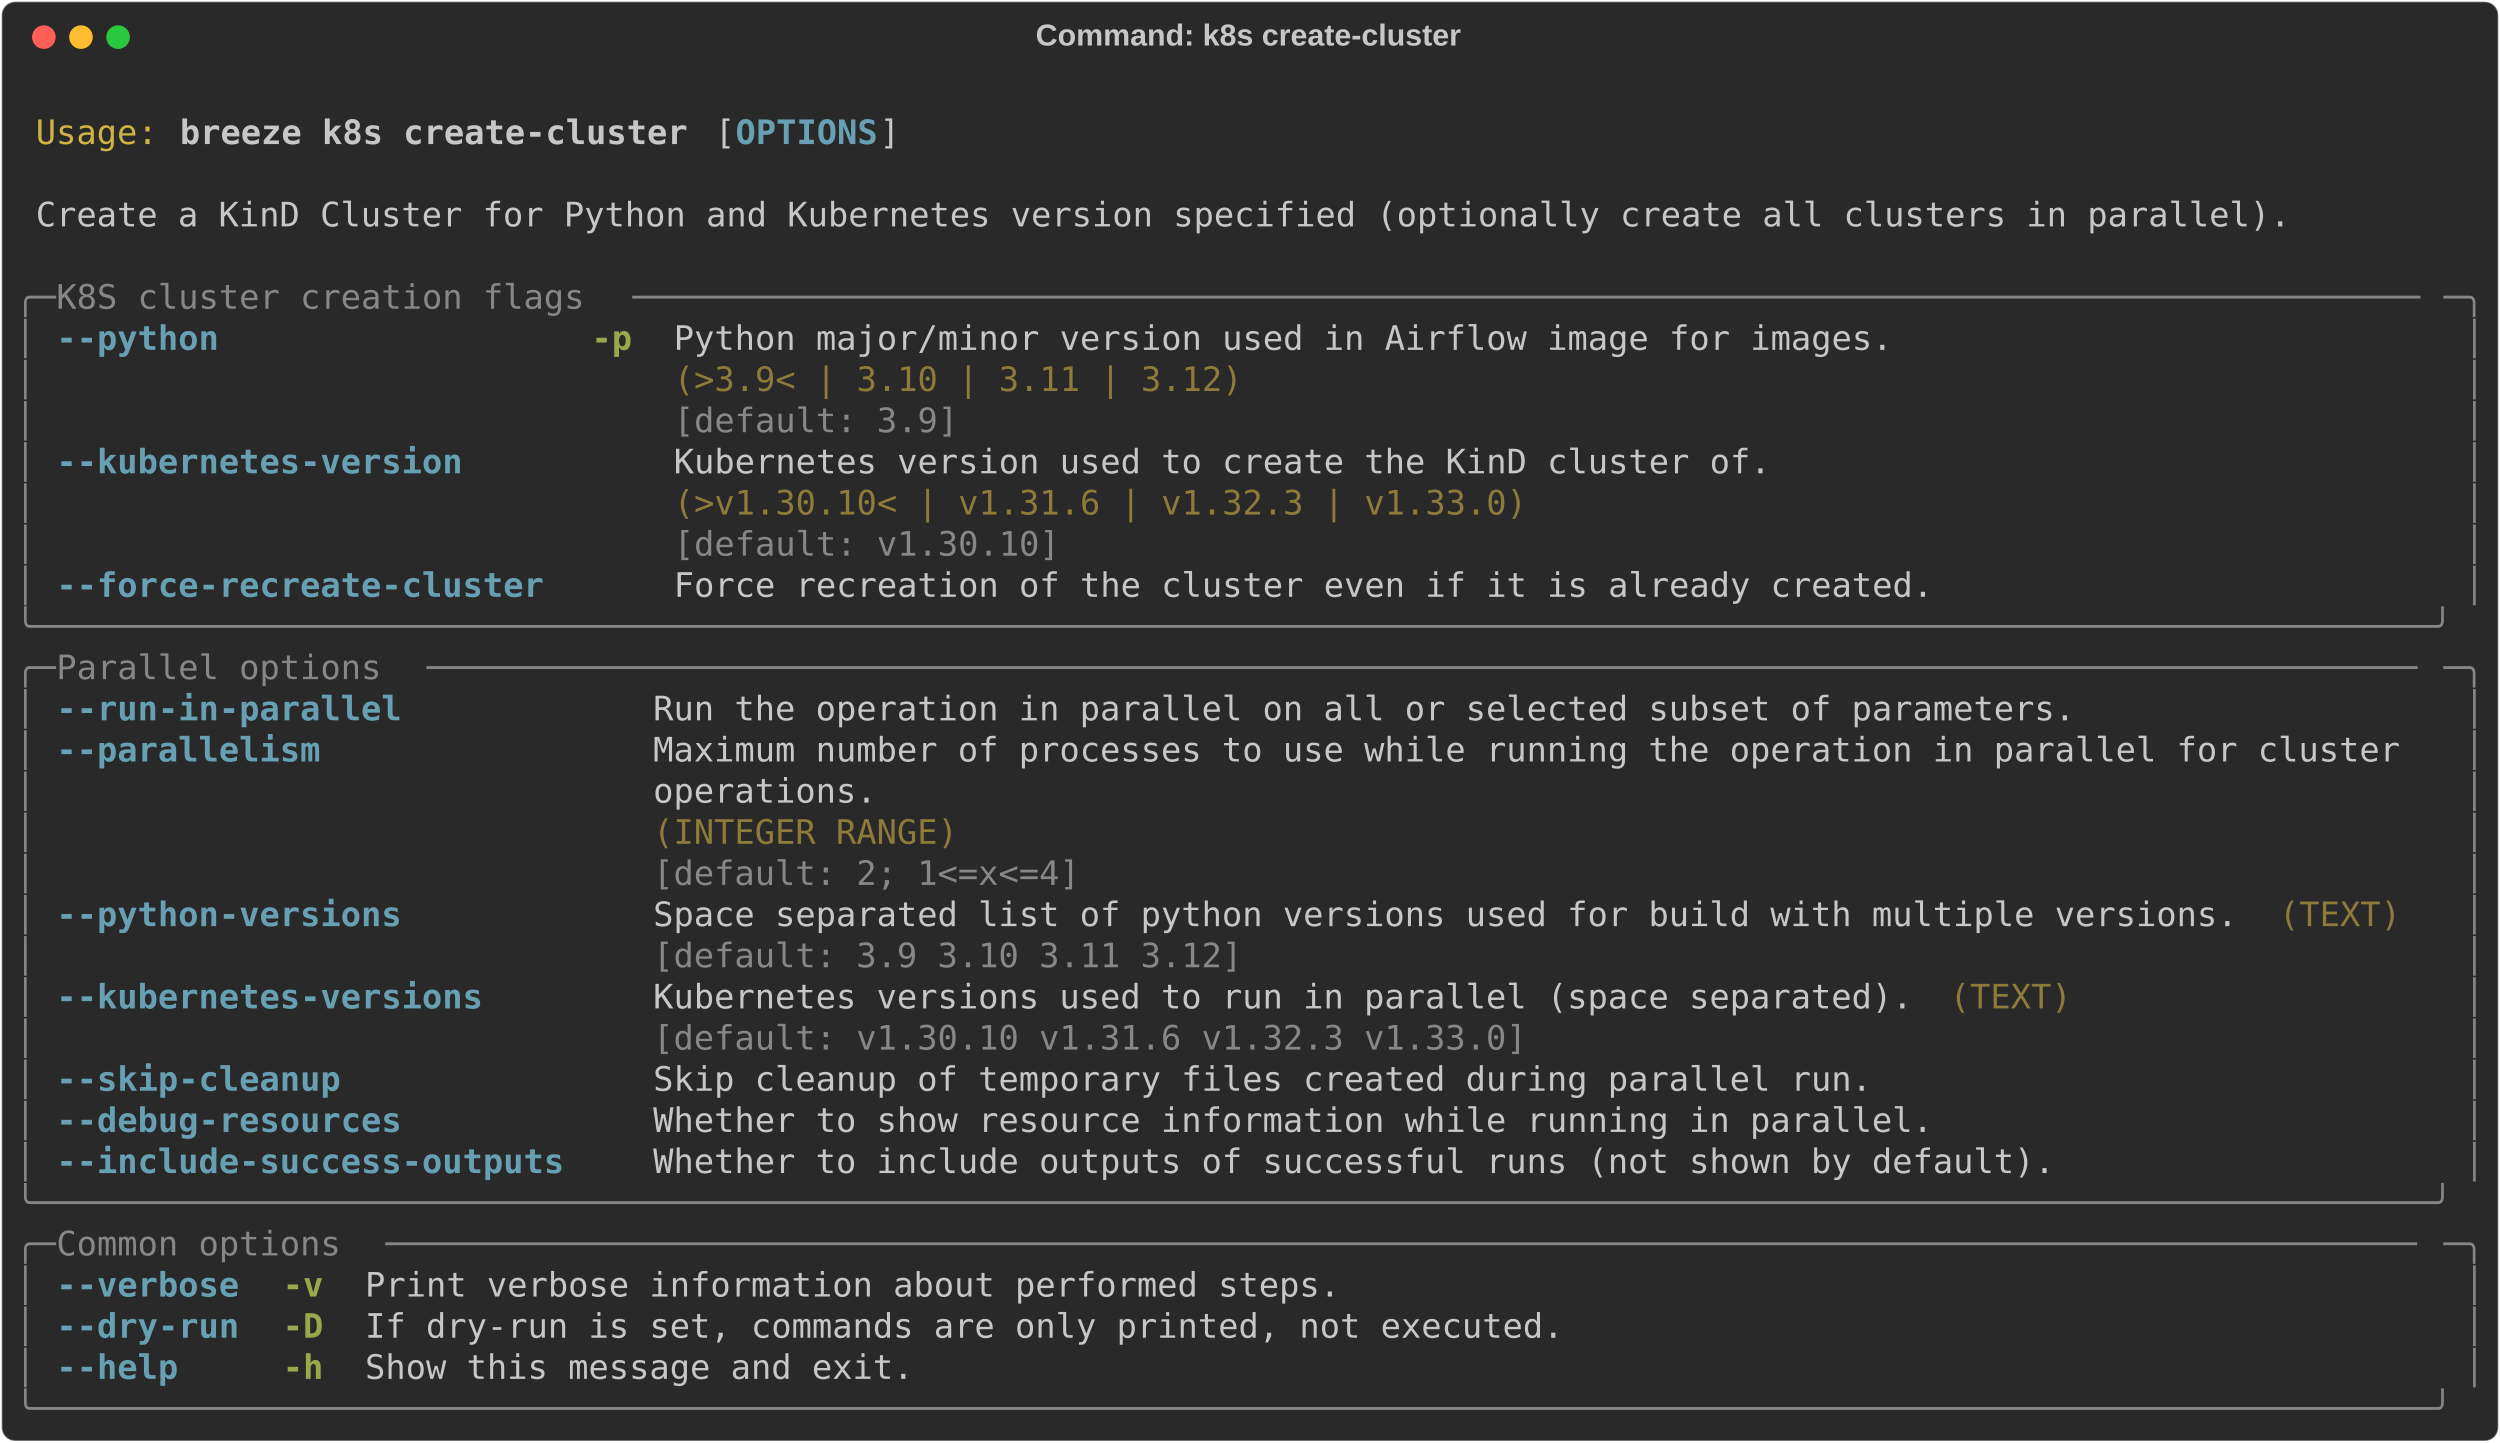
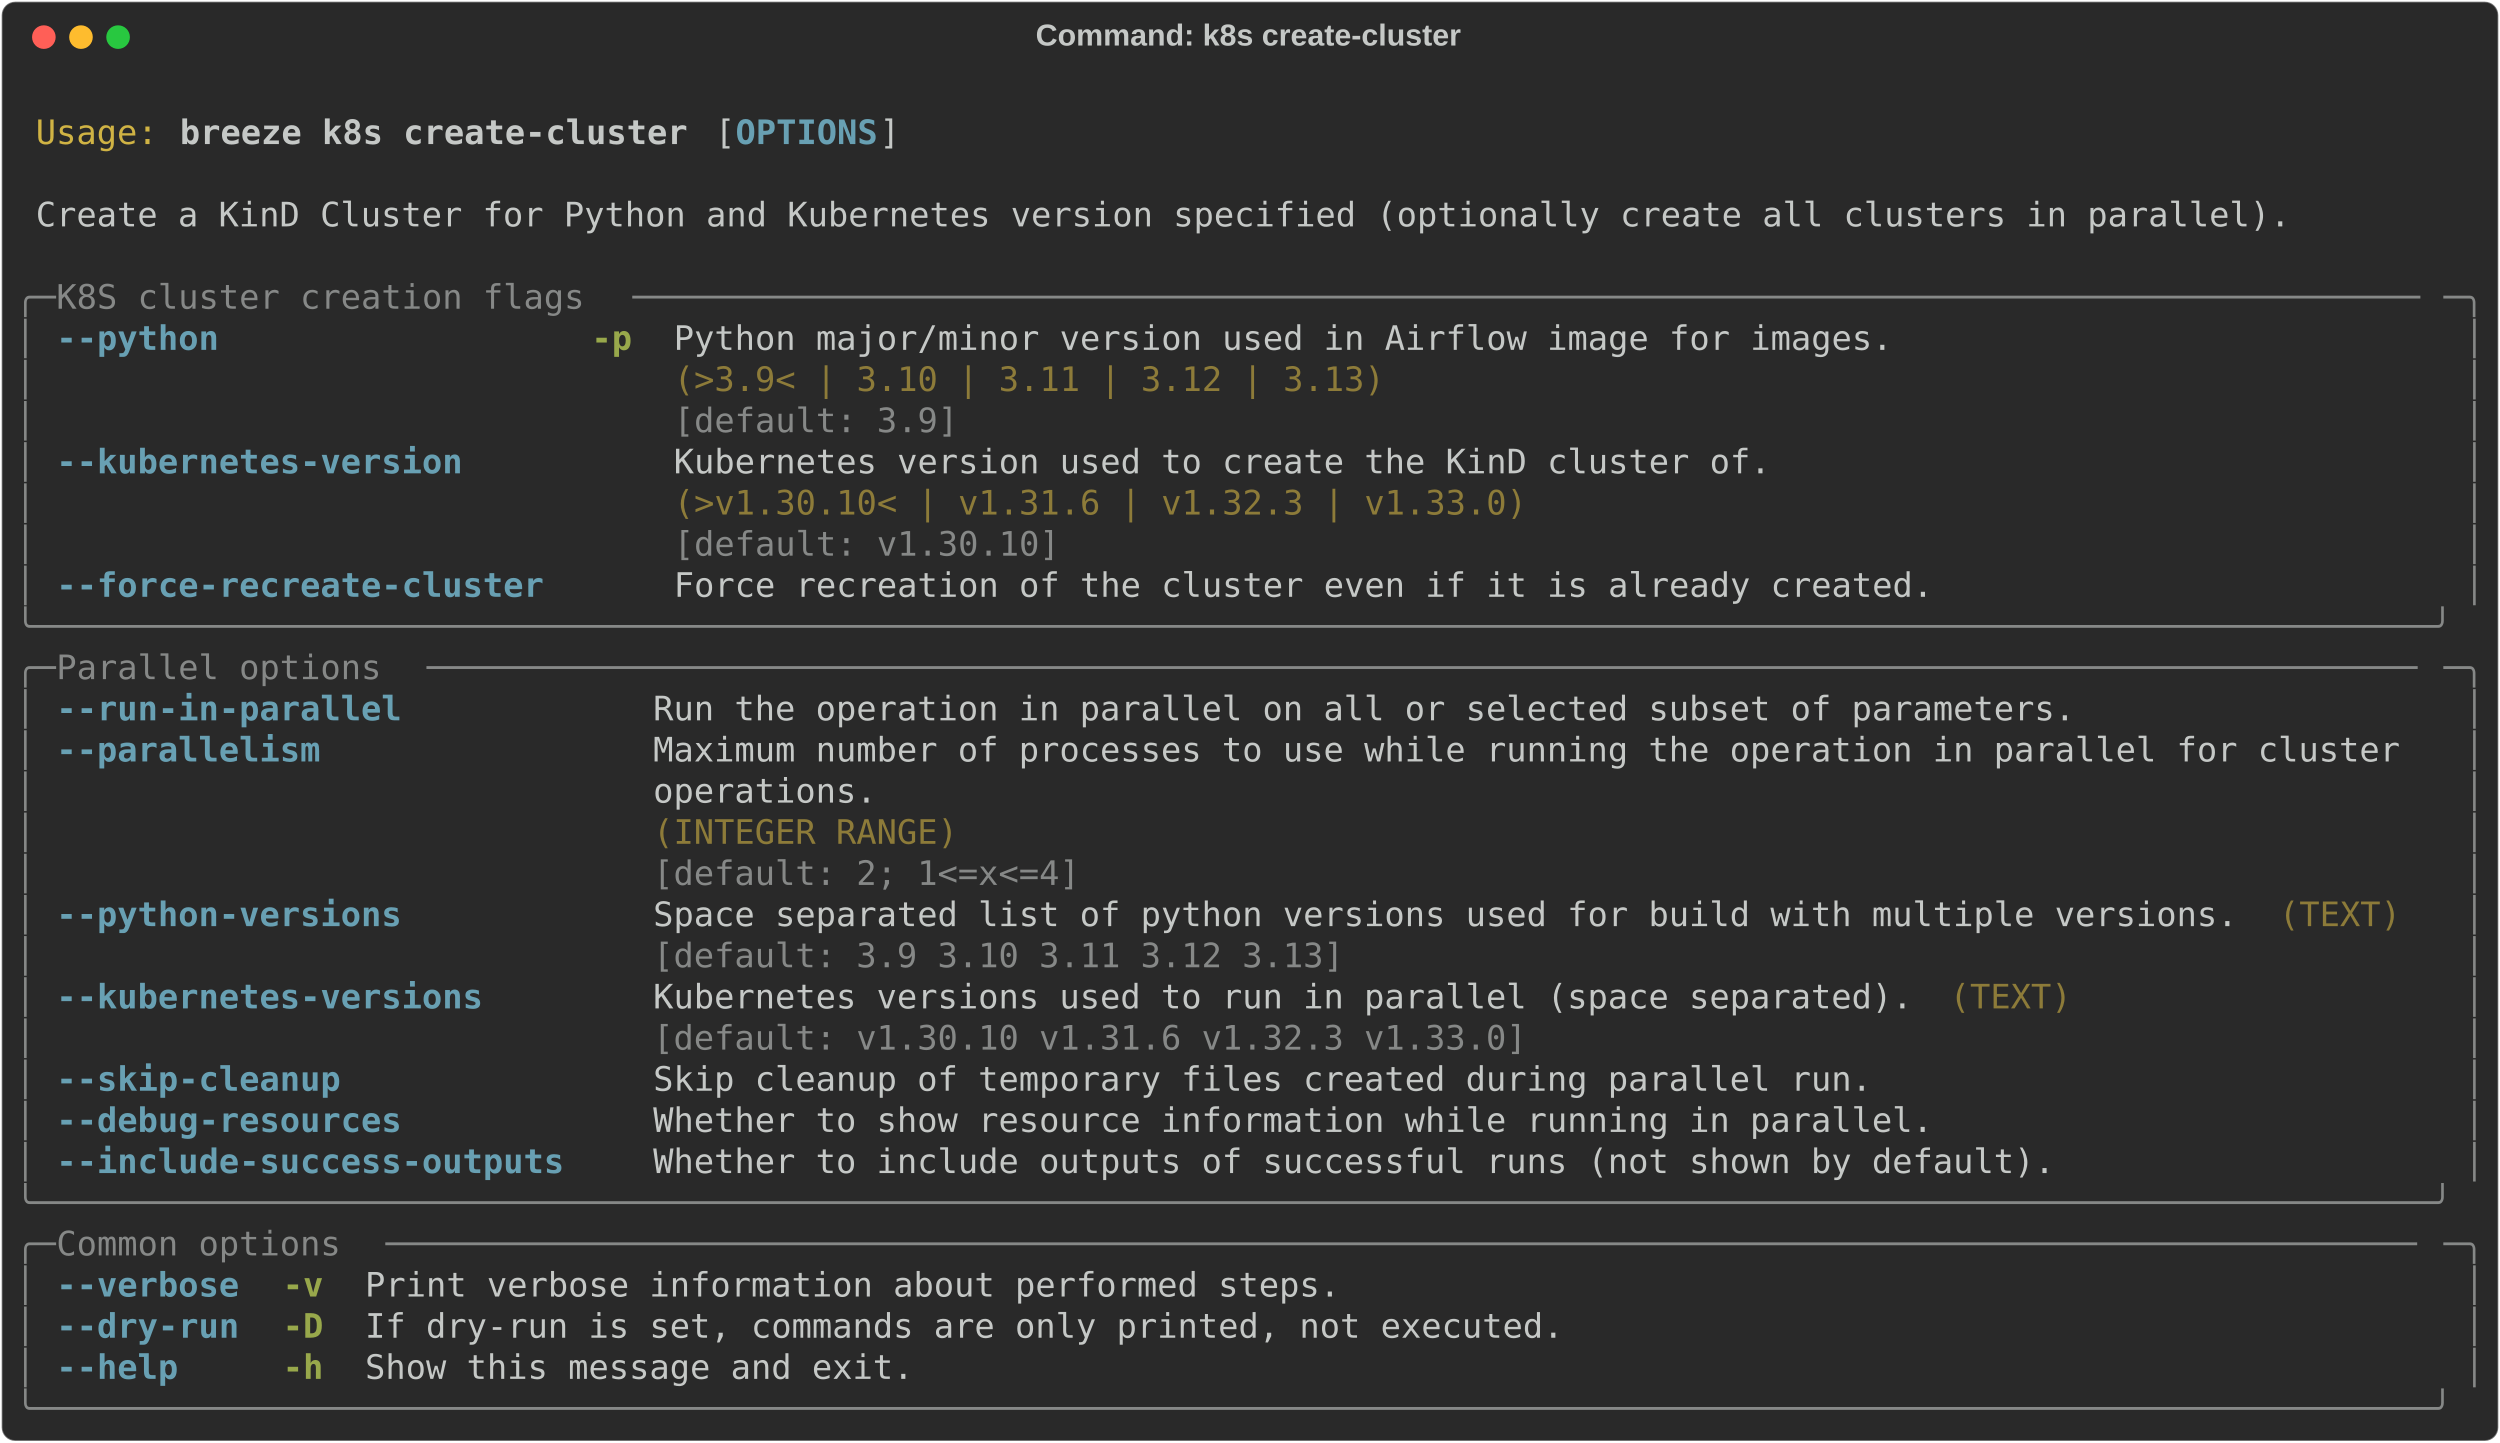
<svg xmlns="http://www.w3.org/2000/svg" class="rich-terminal" viewBox="0 0 1482 855.2">
  <style>

    @font-face {
        font-family: "Fira Code";
        src: local("FiraCode-Regular"),
                url("https://cdnjs.cloudflare.com/ajax/libs/firacode/6.2.0/woff2/FiraCode-Regular.woff2") format("woff2"),
                url("https://cdnjs.cloudflare.com/ajax/libs/firacode/6.2.0/woff/FiraCode-Regular.woff") format("woff");
        font-style: normal;
        font-weight: 400;
    }
    @font-face {
        font-family: "Fira Code";
        src: local("FiraCode-Bold"),
                url("https://cdnjs.cloudflare.com/ajax/libs/firacode/6.2.0/woff2/FiraCode-Bold.woff2") format("woff2"),
                url("https://cdnjs.cloudflare.com/ajax/libs/firacode/6.2.0/woff/FiraCode-Bold.woff") format("woff");
        font-style: bold;
        font-weight: 700;
    }

    .breeze-k8s-create-cluster-matrix {
        font-family: Fira Code, monospace;
        font-size: 20px;
        line-height: 24.4px;
        font-variant-east-asian: full-width;
    }

    .breeze-k8s-create-cluster-title {
        font-size: 18px;
        font-weight: bold;
        font-family: arial;
    }

    .breeze-k8s-create-cluster-r1 { fill: #c5c8c6 }
.breeze-k8s-create-cluster-r2 { fill: #d0b344 }
.breeze-k8s-create-cluster-r3 { fill: #c5c8c6;font-weight: bold }
.breeze-k8s-create-cluster-r4 { fill: #68a0b3;font-weight: bold }
.breeze-k8s-create-cluster-r5 { fill: #868887 }
.breeze-k8s-create-cluster-r6 { fill: #98a84b;font-weight: bold }
.breeze-k8s-create-cluster-r7 { fill: #8d7b39 }
    </style>
  <defs>
    <clipPath id="breeze-k8s-create-cluster-clip-terminal">
      <rect x="0" y="0" width="1463.0" height="804.2" />
    </clipPath>
    <clipPath id="breeze-k8s-create-cluster-line-0">
      <rect x="0" y="1.5" width="1464" height="24.65" />
    </clipPath>
    <clipPath id="breeze-k8s-create-cluster-line-1">
      <rect x="0" y="25.9" width="1464" height="24.65" />
    </clipPath>
    <clipPath id="breeze-k8s-create-cluster-line-2">
      <rect x="0" y="50.3" width="1464" height="24.65" />
    </clipPath>
    <clipPath id="breeze-k8s-create-cluster-line-3">
      <rect x="0" y="74.7" width="1464" height="24.65" />
    </clipPath>
    <clipPath id="breeze-k8s-create-cluster-line-4">
      <rect x="0" y="99.1" width="1464" height="24.65" />
    </clipPath>
    <clipPath id="breeze-k8s-create-cluster-line-5">
      <rect x="0" y="123.5" width="1464" height="24.65" />
    </clipPath>
    <clipPath id="breeze-k8s-create-cluster-line-6">
      <rect x="0" y="147.9" width="1464" height="24.65" />
    </clipPath>
    <clipPath id="breeze-k8s-create-cluster-line-7">
      <rect x="0" y="172.3" width="1464" height="24.65" />
    </clipPath>
    <clipPath id="breeze-k8s-create-cluster-line-8">
      <rect x="0" y="196.7" width="1464" height="24.65" />
    </clipPath>
    <clipPath id="breeze-k8s-create-cluster-line-9">
      <rect x="0" y="221.1" width="1464" height="24.65" />
    </clipPath>
    <clipPath id="breeze-k8s-create-cluster-line-10">
      <rect x="0" y="245.5" width="1464" height="24.65" />
    </clipPath>
    <clipPath id="breeze-k8s-create-cluster-line-11">
      <rect x="0" y="269.9" width="1464" height="24.65" />
    </clipPath>
    <clipPath id="breeze-k8s-create-cluster-line-12">
      <rect x="0" y="294.3" width="1464" height="24.65" />
    </clipPath>
    <clipPath id="breeze-k8s-create-cluster-line-13">
      <rect x="0" y="318.7" width="1464" height="24.65" />
    </clipPath>
    <clipPath id="breeze-k8s-create-cluster-line-14">
      <rect x="0" y="343.1" width="1464" height="24.65" />
    </clipPath>
    <clipPath id="breeze-k8s-create-cluster-line-15">
      <rect x="0" y="367.5" width="1464" height="24.65" />
    </clipPath>
    <clipPath id="breeze-k8s-create-cluster-line-16">
      <rect x="0" y="391.9" width="1464" height="24.65" />
    </clipPath>
    <clipPath id="breeze-k8s-create-cluster-line-17">
      <rect x="0" y="416.3" width="1464" height="24.65" />
    </clipPath>
    <clipPath id="breeze-k8s-create-cluster-line-18">
      <rect x="0" y="440.7" width="1464" height="24.65" />
    </clipPath>
    <clipPath id="breeze-k8s-create-cluster-line-19">
      <rect x="0" y="465.1" width="1464" height="24.65" />
    </clipPath>
    <clipPath id="breeze-k8s-create-cluster-line-20">
      <rect x="0" y="489.5" width="1464" height="24.65" />
    </clipPath>
    <clipPath id="breeze-k8s-create-cluster-line-21">
      <rect x="0" y="513.9" width="1464" height="24.65" />
    </clipPath>
    <clipPath id="breeze-k8s-create-cluster-line-22">
      <rect x="0" y="538.3" width="1464" height="24.65" />
    </clipPath>
    <clipPath id="breeze-k8s-create-cluster-line-23">
      <rect x="0" y="562.7" width="1464" height="24.65" />
    </clipPath>
    <clipPath id="breeze-k8s-create-cluster-line-24">
      <rect x="0" y="587.1" width="1464" height="24.65" />
    </clipPath>
    <clipPath id="breeze-k8s-create-cluster-line-25">
      <rect x="0" y="611.5" width="1464" height="24.65" />
    </clipPath>
    <clipPath id="breeze-k8s-create-cluster-line-26">
      <rect x="0" y="635.9" width="1464" height="24.65" />
    </clipPath>
    <clipPath id="breeze-k8s-create-cluster-line-27">
      <rect x="0" y="660.3" width="1464" height="24.65" />
    </clipPath>
    <clipPath id="breeze-k8s-create-cluster-line-28">
      <rect x="0" y="684.7" width="1464" height="24.65" />
    </clipPath>
    <clipPath id="breeze-k8s-create-cluster-line-29">
      <rect x="0" y="709.1" width="1464" height="24.65" />
    </clipPath>
    <clipPath id="breeze-k8s-create-cluster-line-30">
      <rect x="0" y="733.5" width="1464" height="24.65" />
    </clipPath>
    <clipPath id="breeze-k8s-create-cluster-line-31">
      <rect x="0" y="757.9" width="1464" height="24.65" />
    </clipPath>
  </defs>
  <rect fill="#292929" stroke="rgba(255,255,255,0.35)" stroke-width="1" x="1" y="1" width="1480" height="853.2" rx="8" />
  <text class="breeze-k8s-create-cluster-title" fill="#c5c8c6" text-anchor="middle" x="740" y="27">Command: k8s create-cluster</text>
  <g transform="translate(26,22)">
    <circle cx="0" cy="0" r="7" fill="#ff5f57" />
    <circle cx="22" cy="0" r="7" fill="#febc2e" />
    <circle cx="44" cy="0" r="7" fill="#28c840" />
  </g>
  <g transform="translate(9, 41)" clip-path="url(#breeze-k8s-create-cluster-clip-terminal)">
    <g class="breeze-k8s-create-cluster-matrix">
      <text class="breeze-k8s-create-cluster-r1" x="1464" y="20" textLength="12.2" clip-path="url(#breeze-k8s-create-cluster-line-0)">
</text>
      <text class="breeze-k8s-create-cluster-r2" x="12.2" y="44.4" textLength="73.2" clip-path="url(#breeze-k8s-create-cluster-line-1)">Usage:</text>
      <text class="breeze-k8s-create-cluster-r3" x="97.6" y="44.4" textLength="305" clip-path="url(#breeze-k8s-create-cluster-line-1)">breeze k8s create-cluster</text>
      <text class="breeze-k8s-create-cluster-r1" x="414.8" y="44.4" textLength="12.2" clip-path="url(#breeze-k8s-create-cluster-line-1)">[</text>
      <text class="breeze-k8s-create-cluster-r4" x="427" y="44.4" textLength="85.4" clip-path="url(#breeze-k8s-create-cluster-line-1)">OPTIONS</text>
      <text class="breeze-k8s-create-cluster-r1" x="512.4" y="44.4" textLength="12.2" clip-path="url(#breeze-k8s-create-cluster-line-1)">]</text>
      <text class="breeze-k8s-create-cluster-r1" x="1464" y="44.4" textLength="12.2" clip-path="url(#breeze-k8s-create-cluster-line-1)">
</text>
      <text class="breeze-k8s-create-cluster-r1" x="1464" y="68.8" textLength="12.2" clip-path="url(#breeze-k8s-create-cluster-line-2)">
</text>
      <text class="breeze-k8s-create-cluster-r1" x="12.2" y="93.2" textLength="1354.2" clip-path="url(#breeze-k8s-create-cluster-line-3)">Create a KinD Cluster for Python and Kubernetes version specified (optionally create all clusters in parallel).</text>
      <text class="breeze-k8s-create-cluster-r1" x="1464" y="93.2" textLength="12.2" clip-path="url(#breeze-k8s-create-cluster-line-3)">
</text>
      <text class="breeze-k8s-create-cluster-r1" x="1464" y="117.6" textLength="12.2" clip-path="url(#breeze-k8s-create-cluster-line-4)">
</text>
      <text class="breeze-k8s-create-cluster-r5" x="0" y="142" textLength="24.4" clip-path="url(#breeze-k8s-create-cluster-line-5)">╭─</text>
      <text class="breeze-k8s-create-cluster-r5" x="24.4" y="142" textLength="341.6" clip-path="url(#breeze-k8s-create-cluster-line-5)"> K8S cluster creation flags </text>
      <text class="breeze-k8s-create-cluster-r5" x="366" y="142" textLength="1073.6" clip-path="url(#breeze-k8s-create-cluster-line-5)">────────────────────────────────────────────────────────────────────────────────────────</text>
      <text class="breeze-k8s-create-cluster-r5" x="1439.6" y="142" textLength="24.4" clip-path="url(#breeze-k8s-create-cluster-line-5)">─╮</text>
      <text class="breeze-k8s-create-cluster-r1" x="1464" y="142" textLength="12.2" clip-path="url(#breeze-k8s-create-cluster-line-5)">
</text>
      <text class="breeze-k8s-create-cluster-r5" x="0" y="166.4" textLength="12.2" clip-path="url(#breeze-k8s-create-cluster-line-6)">│</text>
      <text class="breeze-k8s-create-cluster-r4" x="24.4" y="166.4" textLength="97.6" clip-path="url(#breeze-k8s-create-cluster-line-6)">--python</text>
      <text class="breeze-k8s-create-cluster-r6" x="341.6" y="166.4" textLength="24.4" clip-path="url(#breeze-k8s-create-cluster-line-6)">-p</text>
      <text class="breeze-k8s-create-cluster-r1" x="390.4" y="166.4" textLength="732" clip-path="url(#breeze-k8s-create-cluster-line-6)">Python major/minor version used in Airflow image for images.</text>
      <text class="breeze-k8s-create-cluster-r5" x="1451.8" y="166.4" textLength="12.2" clip-path="url(#breeze-k8s-create-cluster-line-6)">│</text>
      <text class="breeze-k8s-create-cluster-r1" x="1464" y="166.4" textLength="12.2" clip-path="url(#breeze-k8s-create-cluster-line-6)">
</text>
      <text class="breeze-k8s-create-cluster-r5" x="0" y="190.8" textLength="12.2" clip-path="url(#breeze-k8s-create-cluster-line-7)">│</text>
-       <text class="breeze-k8s-create-cluster-r7" x="390.4" y="190.8" textLength="732" clip-path="url(#breeze-k8s-create-cluster-line-7)">(&gt;3.9&lt; | 3.10 | 3.11 | 3.12)                                </text>
+       <text class="breeze-k8s-create-cluster-r7" x="390.4" y="190.8" textLength="732" clip-path="url(#breeze-k8s-create-cluster-line-7)">(&gt;3.9&lt; | 3.10 | 3.11 | 3.12 | 3.13)                         </text>
      <text class="breeze-k8s-create-cluster-r5" x="1451.8" y="190.8" textLength="12.2" clip-path="url(#breeze-k8s-create-cluster-line-7)">│</text>
      <text class="breeze-k8s-create-cluster-r1" x="1464" y="190.8" textLength="12.2" clip-path="url(#breeze-k8s-create-cluster-line-7)">
</text>
      <text class="breeze-k8s-create-cluster-r5" x="0" y="215.2" textLength="12.2" clip-path="url(#breeze-k8s-create-cluster-line-8)">│</text>
      <text class="breeze-k8s-create-cluster-r5" x="390.4" y="215.2" textLength="732" clip-path="url(#breeze-k8s-create-cluster-line-8)">[default: 3.9]                                              </text>
      <text class="breeze-k8s-create-cluster-r5" x="1451.8" y="215.2" textLength="12.2" clip-path="url(#breeze-k8s-create-cluster-line-8)">│</text>
      <text class="breeze-k8s-create-cluster-r1" x="1464" y="215.2" textLength="12.2" clip-path="url(#breeze-k8s-create-cluster-line-8)">
</text>
      <text class="breeze-k8s-create-cluster-r5" x="0" y="239.6" textLength="12.2" clip-path="url(#breeze-k8s-create-cluster-line-9)">│</text>
      <text class="breeze-k8s-create-cluster-r4" x="24.4" y="239.6" textLength="244" clip-path="url(#breeze-k8s-create-cluster-line-9)">--kubernetes-version</text>
      <text class="breeze-k8s-create-cluster-r1" x="390.4" y="239.6" textLength="658.8" clip-path="url(#breeze-k8s-create-cluster-line-9)">Kubernetes version used to create the KinD cluster of.</text>
      <text class="breeze-k8s-create-cluster-r5" x="1451.8" y="239.6" textLength="12.2" clip-path="url(#breeze-k8s-create-cluster-line-9)">│</text>
      <text class="breeze-k8s-create-cluster-r1" x="1464" y="239.6" textLength="12.2" clip-path="url(#breeze-k8s-create-cluster-line-9)">
</text>
      <text class="breeze-k8s-create-cluster-r5" x="0" y="264" textLength="12.2" clip-path="url(#breeze-k8s-create-cluster-line-10)">│</text>
      <text class="breeze-k8s-create-cluster-r7" x="390.4" y="264" textLength="658.8" clip-path="url(#breeze-k8s-create-cluster-line-10)">(&gt;v1.30.10&lt; | v1.31.6 | v1.32.3 | v1.33.0)            </text>
      <text class="breeze-k8s-create-cluster-r5" x="1451.8" y="264" textLength="12.2" clip-path="url(#breeze-k8s-create-cluster-line-10)">│</text>
      <text class="breeze-k8s-create-cluster-r1" x="1464" y="264" textLength="12.2" clip-path="url(#breeze-k8s-create-cluster-line-10)">
</text>
      <text class="breeze-k8s-create-cluster-r5" x="0" y="288.4" textLength="12.2" clip-path="url(#breeze-k8s-create-cluster-line-11)">│</text>
      <text class="breeze-k8s-create-cluster-r5" x="390.4" y="288.4" textLength="658.8" clip-path="url(#breeze-k8s-create-cluster-line-11)">[default: v1.30.10]                                   </text>
      <text class="breeze-k8s-create-cluster-r5" x="1451.8" y="288.4" textLength="12.2" clip-path="url(#breeze-k8s-create-cluster-line-11)">│</text>
      <text class="breeze-k8s-create-cluster-r1" x="1464" y="288.4" textLength="12.2" clip-path="url(#breeze-k8s-create-cluster-line-11)">
</text>
      <text class="breeze-k8s-create-cluster-r5" x="0" y="312.8" textLength="12.2" clip-path="url(#breeze-k8s-create-cluster-line-12)">│</text>
      <text class="breeze-k8s-create-cluster-r4" x="24.4" y="312.8" textLength="292.8" clip-path="url(#breeze-k8s-create-cluster-line-12)">--force-recreate-cluster</text>
      <text class="breeze-k8s-create-cluster-r1" x="390.4" y="312.8" textLength="756.4" clip-path="url(#breeze-k8s-create-cluster-line-12)">Force recreation of the cluster even if it is already created.</text>
      <text class="breeze-k8s-create-cluster-r5" x="1451.8" y="312.8" textLength="12.2" clip-path="url(#breeze-k8s-create-cluster-line-12)">│</text>
      <text class="breeze-k8s-create-cluster-r1" x="1464" y="312.8" textLength="12.2" clip-path="url(#breeze-k8s-create-cluster-line-12)">
</text>
      <text class="breeze-k8s-create-cluster-r5" x="0" y="337.2" textLength="1464" clip-path="url(#breeze-k8s-create-cluster-line-13)">╰──────────────────────────────────────────────────────────────────────────────────────────────────────────────────────╯</text>
      <text class="breeze-k8s-create-cluster-r1" x="1464" y="337.2" textLength="12.2" clip-path="url(#breeze-k8s-create-cluster-line-13)">
</text>
      <text class="breeze-k8s-create-cluster-r5" x="0" y="361.6" textLength="24.4" clip-path="url(#breeze-k8s-create-cluster-line-14)">╭─</text>
      <text class="breeze-k8s-create-cluster-r5" x="24.4" y="361.6" textLength="219.6" clip-path="url(#breeze-k8s-create-cluster-line-14)"> Parallel options </text>
      <text class="breeze-k8s-create-cluster-r5" x="244" y="361.6" textLength="1195.6" clip-path="url(#breeze-k8s-create-cluster-line-14)">──────────────────────────────────────────────────────────────────────────────────────────────────</text>
      <text class="breeze-k8s-create-cluster-r5" x="1439.6" y="361.6" textLength="24.4" clip-path="url(#breeze-k8s-create-cluster-line-14)">─╮</text>
      <text class="breeze-k8s-create-cluster-r1" x="1464" y="361.6" textLength="12.2" clip-path="url(#breeze-k8s-create-cluster-line-14)">
</text>
      <text class="breeze-k8s-create-cluster-r5" x="0" y="386" textLength="12.2" clip-path="url(#breeze-k8s-create-cluster-line-15)">│</text>
      <text class="breeze-k8s-create-cluster-r4" x="24.4" y="386" textLength="207.4" clip-path="url(#breeze-k8s-create-cluster-line-15)">--run-in-parallel</text>
      <text class="breeze-k8s-create-cluster-r1" x="378.2" y="386" textLength="854" clip-path="url(#breeze-k8s-create-cluster-line-15)">Run the operation in parallel on all or selected subset of parameters.</text>
      <text class="breeze-k8s-create-cluster-r5" x="1451.8" y="386" textLength="12.2" clip-path="url(#breeze-k8s-create-cluster-line-15)">│</text>
      <text class="breeze-k8s-create-cluster-r1" x="1464" y="386" textLength="12.2" clip-path="url(#breeze-k8s-create-cluster-line-15)">
</text>
      <text class="breeze-k8s-create-cluster-r5" x="0" y="410.4" textLength="12.2" clip-path="url(#breeze-k8s-create-cluster-line-16)">│</text>
      <text class="breeze-k8s-create-cluster-r4" x="24.4" y="410.4" textLength="158.6" clip-path="url(#breeze-k8s-create-cluster-line-16)">--parallelism</text>
      <text class="breeze-k8s-create-cluster-r1" x="378.2" y="410.4" textLength="1061.4" clip-path="url(#breeze-k8s-create-cluster-line-16)">Maximum number of processes to use while running the operation in parallel for cluster </text>
      <text class="breeze-k8s-create-cluster-r5" x="1451.8" y="410.4" textLength="12.2" clip-path="url(#breeze-k8s-create-cluster-line-16)">│</text>
      <text class="breeze-k8s-create-cluster-r1" x="1464" y="410.4" textLength="12.2" clip-path="url(#breeze-k8s-create-cluster-line-16)">
</text>
      <text class="breeze-k8s-create-cluster-r5" x="0" y="434.8" textLength="12.2" clip-path="url(#breeze-k8s-create-cluster-line-17)">│</text>
      <text class="breeze-k8s-create-cluster-r1" x="378.2" y="434.8" textLength="1061.4" clip-path="url(#breeze-k8s-create-cluster-line-17)">operations.                                                                            </text>
      <text class="breeze-k8s-create-cluster-r5" x="1451.8" y="434.8" textLength="12.2" clip-path="url(#breeze-k8s-create-cluster-line-17)">│</text>
      <text class="breeze-k8s-create-cluster-r1" x="1464" y="434.8" textLength="12.2" clip-path="url(#breeze-k8s-create-cluster-line-17)">
</text>
      <text class="breeze-k8s-create-cluster-r5" x="0" y="459.2" textLength="12.2" clip-path="url(#breeze-k8s-create-cluster-line-18)">│</text>
      <text class="breeze-k8s-create-cluster-r7" x="378.2" y="459.2" textLength="1061.4" clip-path="url(#breeze-k8s-create-cluster-line-18)">(INTEGER RANGE)                                                                        </text>
      <text class="breeze-k8s-create-cluster-r5" x="1451.8" y="459.2" textLength="12.2" clip-path="url(#breeze-k8s-create-cluster-line-18)">│</text>
      <text class="breeze-k8s-create-cluster-r1" x="1464" y="459.2" textLength="12.2" clip-path="url(#breeze-k8s-create-cluster-line-18)">
</text>
      <text class="breeze-k8s-create-cluster-r5" x="0" y="483.6" textLength="12.2" clip-path="url(#breeze-k8s-create-cluster-line-19)">│</text>
      <text class="breeze-k8s-create-cluster-r5" x="378.2" y="483.6" textLength="1061.4" clip-path="url(#breeze-k8s-create-cluster-line-19)">[default: 2; 1&lt;=x&lt;=4]                                                                  </text>
      <text class="breeze-k8s-create-cluster-r5" x="1451.8" y="483.6" textLength="12.2" clip-path="url(#breeze-k8s-create-cluster-line-19)">│</text>
      <text class="breeze-k8s-create-cluster-r1" x="1464" y="483.6" textLength="12.2" clip-path="url(#breeze-k8s-create-cluster-line-19)">
</text>
      <text class="breeze-k8s-create-cluster-r5" x="0" y="508" textLength="12.2" clip-path="url(#breeze-k8s-create-cluster-line-20)">│</text>
      <text class="breeze-k8s-create-cluster-r4" x="24.4" y="508" textLength="207.4" clip-path="url(#breeze-k8s-create-cluster-line-20)">--python-versions</text>
      <text class="breeze-k8s-create-cluster-r1" x="378.2" y="508" textLength="951.6" clip-path="url(#breeze-k8s-create-cluster-line-20)">Space separated list of python versions used for build with multiple versions.</text>
      <text class="breeze-k8s-create-cluster-r7" x="1342" y="508" textLength="73.2" clip-path="url(#breeze-k8s-create-cluster-line-20)">(TEXT)</text>
      <text class="breeze-k8s-create-cluster-r5" x="1451.8" y="508" textLength="12.2" clip-path="url(#breeze-k8s-create-cluster-line-20)">│</text>
      <text class="breeze-k8s-create-cluster-r1" x="1464" y="508" textLength="12.2" clip-path="url(#breeze-k8s-create-cluster-line-20)">
</text>
      <text class="breeze-k8s-create-cluster-r5" x="0" y="532.4" textLength="12.2" clip-path="url(#breeze-k8s-create-cluster-line-21)">│</text>
-       <text class="breeze-k8s-create-cluster-r5" x="378.2" y="532.4" textLength="951.6" clip-path="url(#breeze-k8s-create-cluster-line-21)">[default: 3.9 3.10 3.11 3.12]                                                 </text>
+       <text class="breeze-k8s-create-cluster-r5" x="378.2" y="532.4" textLength="951.6" clip-path="url(#breeze-k8s-create-cluster-line-21)">[default: 3.9 3.10 3.11 3.12 3.13]                                            </text>
      <text class="breeze-k8s-create-cluster-r5" x="1451.8" y="532.4" textLength="12.2" clip-path="url(#breeze-k8s-create-cluster-line-21)">│</text>
      <text class="breeze-k8s-create-cluster-r1" x="1464" y="532.4" textLength="12.2" clip-path="url(#breeze-k8s-create-cluster-line-21)">
</text>
      <text class="breeze-k8s-create-cluster-r5" x="0" y="556.8" textLength="12.2" clip-path="url(#breeze-k8s-create-cluster-line-22)">│</text>
      <text class="breeze-k8s-create-cluster-r4" x="24.4" y="556.8" textLength="256.2" clip-path="url(#breeze-k8s-create-cluster-line-22)">--kubernetes-versions</text>
      <text class="breeze-k8s-create-cluster-r1" x="378.2" y="556.8" textLength="756.4" clip-path="url(#breeze-k8s-create-cluster-line-22)">Kubernetes versions used to run in parallel (space separated).</text>
      <text class="breeze-k8s-create-cluster-r7" x="1146.8" y="556.8" textLength="73.2" clip-path="url(#breeze-k8s-create-cluster-line-22)">(TEXT)</text>
      <text class="breeze-k8s-create-cluster-r5" x="1451.8" y="556.8" textLength="12.2" clip-path="url(#breeze-k8s-create-cluster-line-22)">│</text>
      <text class="breeze-k8s-create-cluster-r1" x="1464" y="556.8" textLength="12.2" clip-path="url(#breeze-k8s-create-cluster-line-22)">
</text>
      <text class="breeze-k8s-create-cluster-r5" x="0" y="581.2" textLength="12.2" clip-path="url(#breeze-k8s-create-cluster-line-23)">│</text>
      <text class="breeze-k8s-create-cluster-r5" x="378.2" y="581.2" textLength="756.4" clip-path="url(#breeze-k8s-create-cluster-line-23)">[default: v1.30.10 v1.31.6 v1.32.3 v1.33.0]                   </text>
      <text class="breeze-k8s-create-cluster-r5" x="1451.8" y="581.2" textLength="12.2" clip-path="url(#breeze-k8s-create-cluster-line-23)">│</text>
      <text class="breeze-k8s-create-cluster-r1" x="1464" y="581.2" textLength="12.2" clip-path="url(#breeze-k8s-create-cluster-line-23)">
</text>
      <text class="breeze-k8s-create-cluster-r5" x="0" y="605.6" textLength="12.2" clip-path="url(#breeze-k8s-create-cluster-line-24)">│</text>
      <text class="breeze-k8s-create-cluster-r4" x="24.4" y="605.6" textLength="170.8" clip-path="url(#breeze-k8s-create-cluster-line-24)">--skip-cleanup</text>
      <text class="breeze-k8s-create-cluster-r1" x="378.2" y="605.6" textLength="732" clip-path="url(#breeze-k8s-create-cluster-line-24)">Skip cleanup of temporary files created during parallel run.</text>
      <text class="breeze-k8s-create-cluster-r5" x="1451.8" y="605.6" textLength="12.2" clip-path="url(#breeze-k8s-create-cluster-line-24)">│</text>
      <text class="breeze-k8s-create-cluster-r1" x="1464" y="605.6" textLength="12.2" clip-path="url(#breeze-k8s-create-cluster-line-24)">
</text>
      <text class="breeze-k8s-create-cluster-r5" x="0" y="630" textLength="12.2" clip-path="url(#breeze-k8s-create-cluster-line-25)">│</text>
      <text class="breeze-k8s-create-cluster-r4" x="24.4" y="630" textLength="207.4" clip-path="url(#breeze-k8s-create-cluster-line-25)">--debug-resources</text>
      <text class="breeze-k8s-create-cluster-r1" x="378.2" y="630" textLength="768.6" clip-path="url(#breeze-k8s-create-cluster-line-25)">Whether to show resource information while running in parallel.</text>
      <text class="breeze-k8s-create-cluster-r5" x="1451.8" y="630" textLength="12.2" clip-path="url(#breeze-k8s-create-cluster-line-25)">│</text>
      <text class="breeze-k8s-create-cluster-r1" x="1464" y="630" textLength="12.2" clip-path="url(#breeze-k8s-create-cluster-line-25)">
</text>
      <text class="breeze-k8s-create-cluster-r5" x="0" y="654.4" textLength="12.2" clip-path="url(#breeze-k8s-create-cluster-line-26)">│</text>
      <text class="breeze-k8s-create-cluster-r4" x="24.4" y="654.4" textLength="305" clip-path="url(#breeze-k8s-create-cluster-line-26)">--include-success-outputs</text>
      <text class="breeze-k8s-create-cluster-r1" x="378.2" y="654.4" textLength="841.8" clip-path="url(#breeze-k8s-create-cluster-line-26)">Whether to include outputs of successful runs (not shown by default).</text>
      <text class="breeze-k8s-create-cluster-r5" x="1451.8" y="654.4" textLength="12.2" clip-path="url(#breeze-k8s-create-cluster-line-26)">│</text>
      <text class="breeze-k8s-create-cluster-r1" x="1464" y="654.4" textLength="12.2" clip-path="url(#breeze-k8s-create-cluster-line-26)">
</text>
      <text class="breeze-k8s-create-cluster-r5" x="0" y="678.8" textLength="1464" clip-path="url(#breeze-k8s-create-cluster-line-27)">╰──────────────────────────────────────────────────────────────────────────────────────────────────────────────────────╯</text>
      <text class="breeze-k8s-create-cluster-r1" x="1464" y="678.8" textLength="12.2" clip-path="url(#breeze-k8s-create-cluster-line-27)">
</text>
      <text class="breeze-k8s-create-cluster-r5" x="0" y="703.2" textLength="24.4" clip-path="url(#breeze-k8s-create-cluster-line-28)">╭─</text>
      <text class="breeze-k8s-create-cluster-r5" x="24.4" y="703.2" textLength="195.2" clip-path="url(#breeze-k8s-create-cluster-line-28)"> Common options </text>
      <text class="breeze-k8s-create-cluster-r5" x="219.6" y="703.2" textLength="1220" clip-path="url(#breeze-k8s-create-cluster-line-28)">────────────────────────────────────────────────────────────────────────────────────────────────────</text>
      <text class="breeze-k8s-create-cluster-r5" x="1439.6" y="703.2" textLength="24.4" clip-path="url(#breeze-k8s-create-cluster-line-28)">─╮</text>
      <text class="breeze-k8s-create-cluster-r1" x="1464" y="703.2" textLength="12.2" clip-path="url(#breeze-k8s-create-cluster-line-28)">
</text>
      <text class="breeze-k8s-create-cluster-r5" x="0" y="727.6" textLength="12.2" clip-path="url(#breeze-k8s-create-cluster-line-29)">│</text>
      <text class="breeze-k8s-create-cluster-r4" x="24.4" y="727.6" textLength="109.8" clip-path="url(#breeze-k8s-create-cluster-line-29)">--verbose</text>
      <text class="breeze-k8s-create-cluster-r6" x="158.6" y="727.6" textLength="24.4" clip-path="url(#breeze-k8s-create-cluster-line-29)">-v</text>
      <text class="breeze-k8s-create-cluster-r1" x="207.4" y="727.6" textLength="585.6" clip-path="url(#breeze-k8s-create-cluster-line-29)">Print verbose information about performed steps.</text>
      <text class="breeze-k8s-create-cluster-r5" x="1451.8" y="727.6" textLength="12.2" clip-path="url(#breeze-k8s-create-cluster-line-29)">│</text>
      <text class="breeze-k8s-create-cluster-r1" x="1464" y="727.6" textLength="12.2" clip-path="url(#breeze-k8s-create-cluster-line-29)">
</text>
      <text class="breeze-k8s-create-cluster-r5" x="0" y="752" textLength="12.2" clip-path="url(#breeze-k8s-create-cluster-line-30)">│</text>
      <text class="breeze-k8s-create-cluster-r4" x="24.4" y="752" textLength="109.8" clip-path="url(#breeze-k8s-create-cluster-line-30)">--dry-run</text>
      <text class="breeze-k8s-create-cluster-r6" x="158.6" y="752" textLength="24.4" clip-path="url(#breeze-k8s-create-cluster-line-30)">-D</text>
      <text class="breeze-k8s-create-cluster-r1" x="207.4" y="752" textLength="719.8" clip-path="url(#breeze-k8s-create-cluster-line-30)">If dry-run is set, commands are only printed, not executed.</text>
      <text class="breeze-k8s-create-cluster-r5" x="1451.8" y="752" textLength="12.2" clip-path="url(#breeze-k8s-create-cluster-line-30)">│</text>
      <text class="breeze-k8s-create-cluster-r1" x="1464" y="752" textLength="12.2" clip-path="url(#breeze-k8s-create-cluster-line-30)">
</text>
      <text class="breeze-k8s-create-cluster-r5" x="0" y="776.4" textLength="12.2" clip-path="url(#breeze-k8s-create-cluster-line-31)">│</text>
      <text class="breeze-k8s-create-cluster-r4" x="24.4" y="776.4" textLength="73.2" clip-path="url(#breeze-k8s-create-cluster-line-31)">--help</text>
      <text class="breeze-k8s-create-cluster-r6" x="158.6" y="776.4" textLength="24.4" clip-path="url(#breeze-k8s-create-cluster-line-31)">-h</text>
      <text class="breeze-k8s-create-cluster-r1" x="207.4" y="776.4" textLength="329.4" clip-path="url(#breeze-k8s-create-cluster-line-31)">Show this message and exit.</text>
      <text class="breeze-k8s-create-cluster-r5" x="1451.8" y="776.4" textLength="12.2" clip-path="url(#breeze-k8s-create-cluster-line-31)">│</text>
      <text class="breeze-k8s-create-cluster-r1" x="1464" y="776.4" textLength="12.2" clip-path="url(#breeze-k8s-create-cluster-line-31)">
</text>
      <text class="breeze-k8s-create-cluster-r5" x="0" y="800.8" textLength="1464" clip-path="url(#breeze-k8s-create-cluster-line-32)">╰──────────────────────────────────────────────────────────────────────────────────────────────────────────────────────╯</text>
      <text class="breeze-k8s-create-cluster-r1" x="1464" y="800.8" textLength="12.2" clip-path="url(#breeze-k8s-create-cluster-line-32)">
</text>
    </g>
  </g>
</svg>
